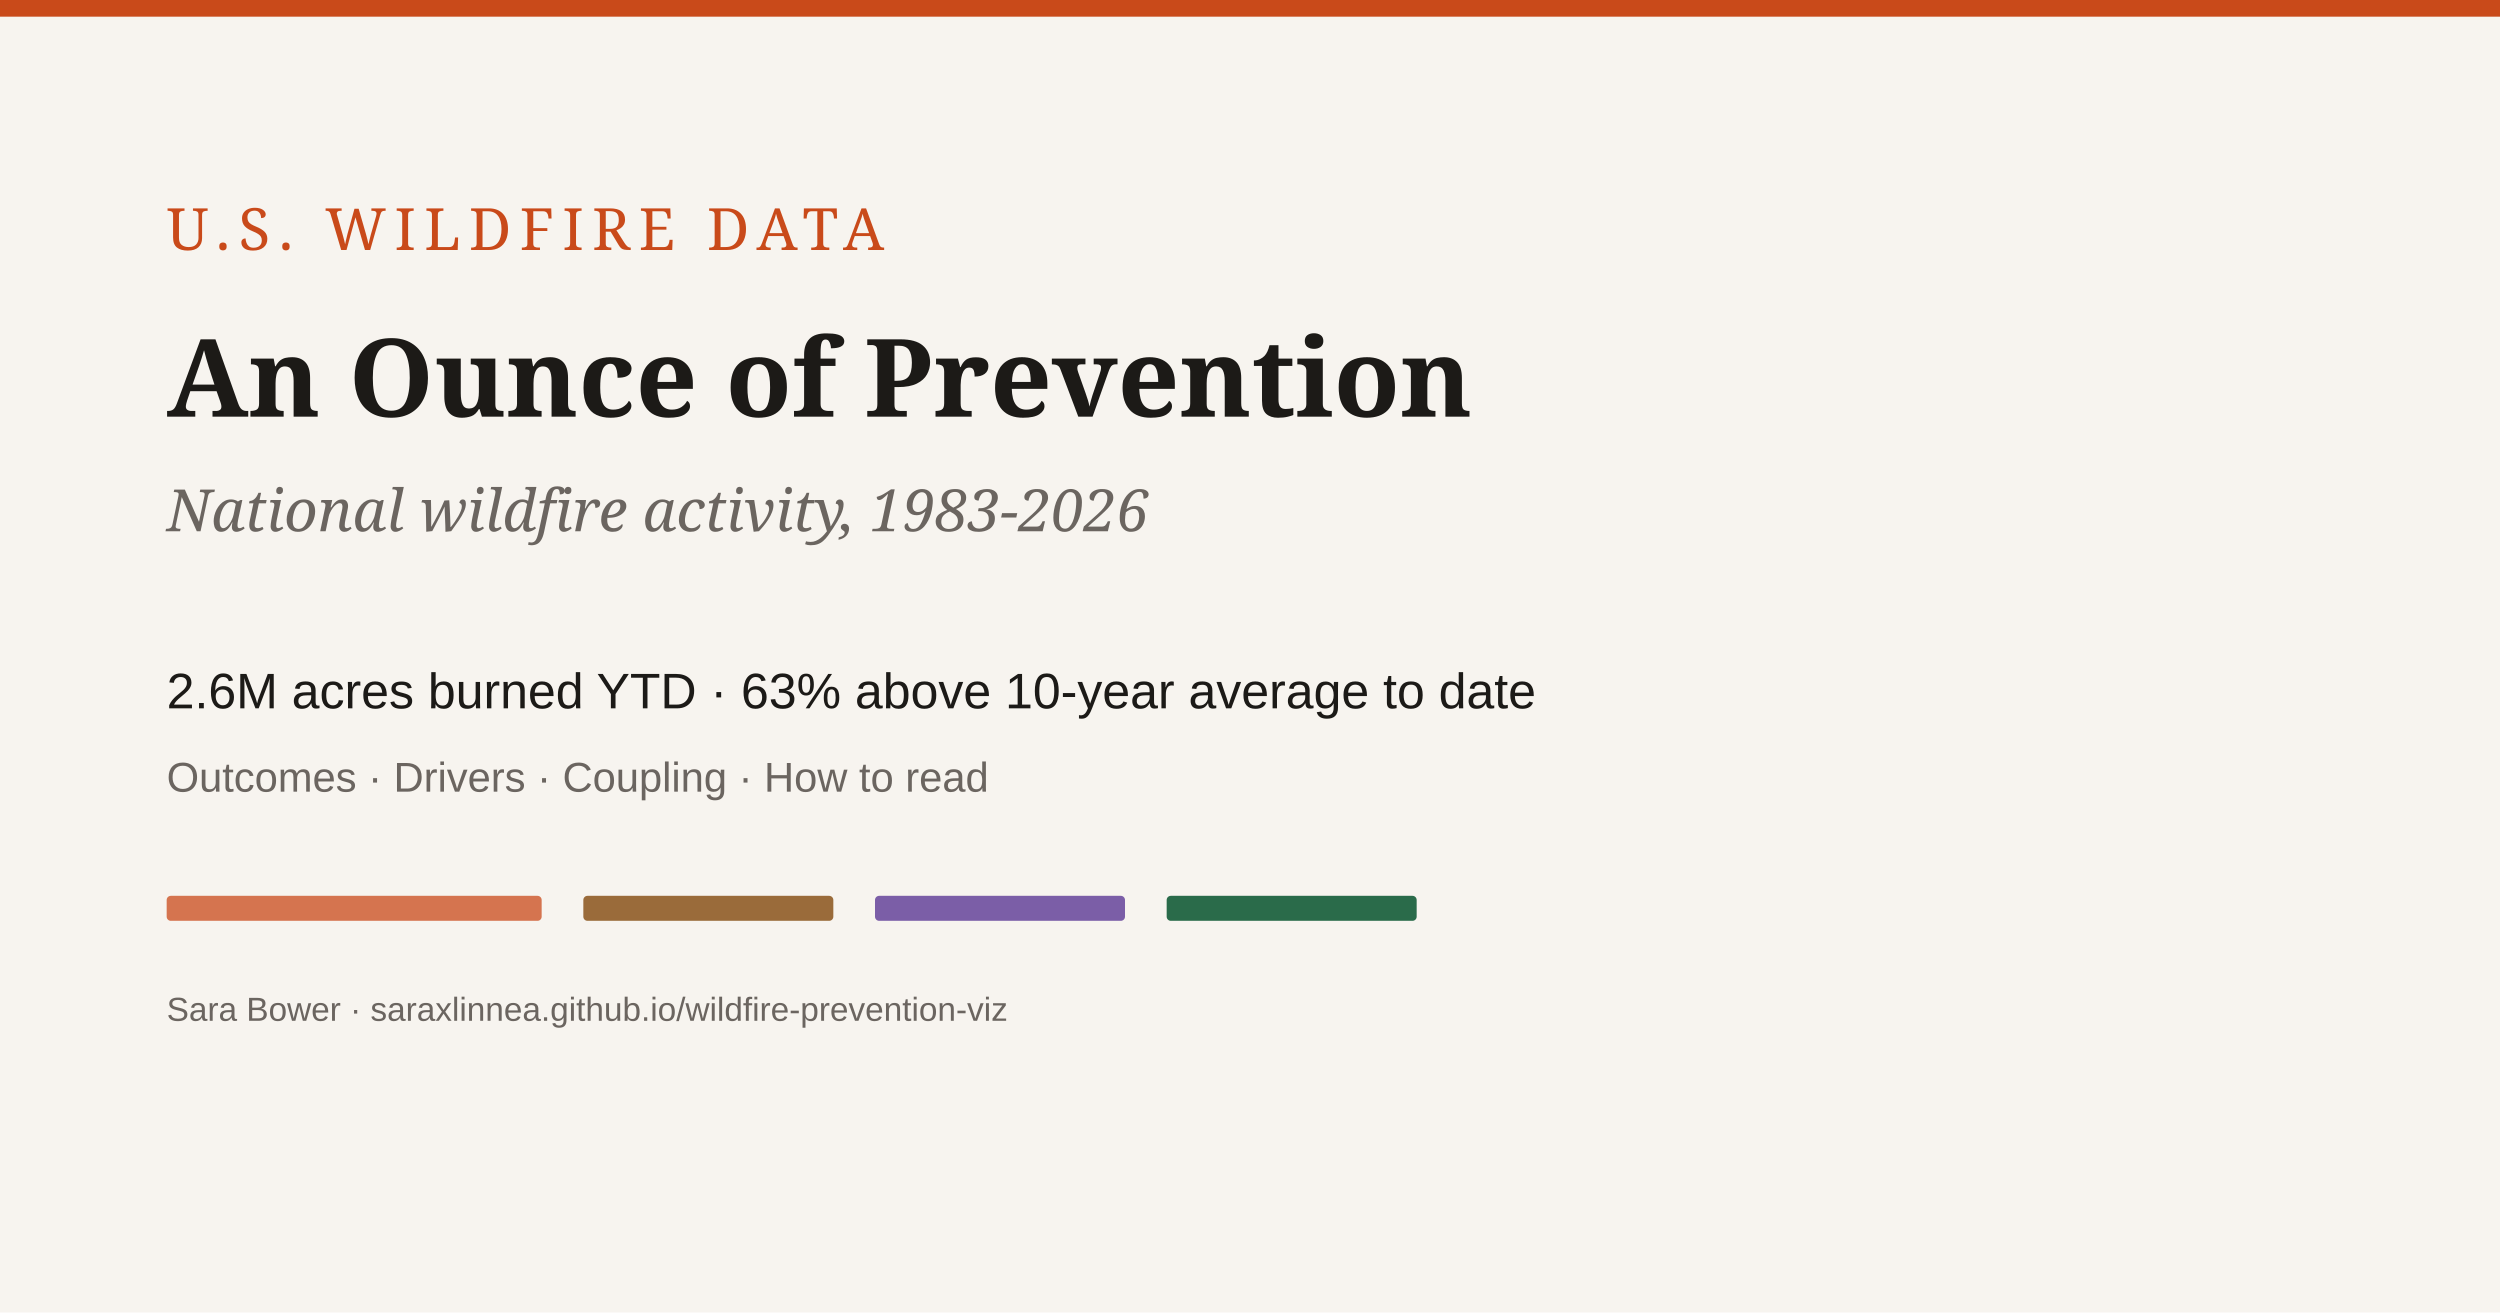
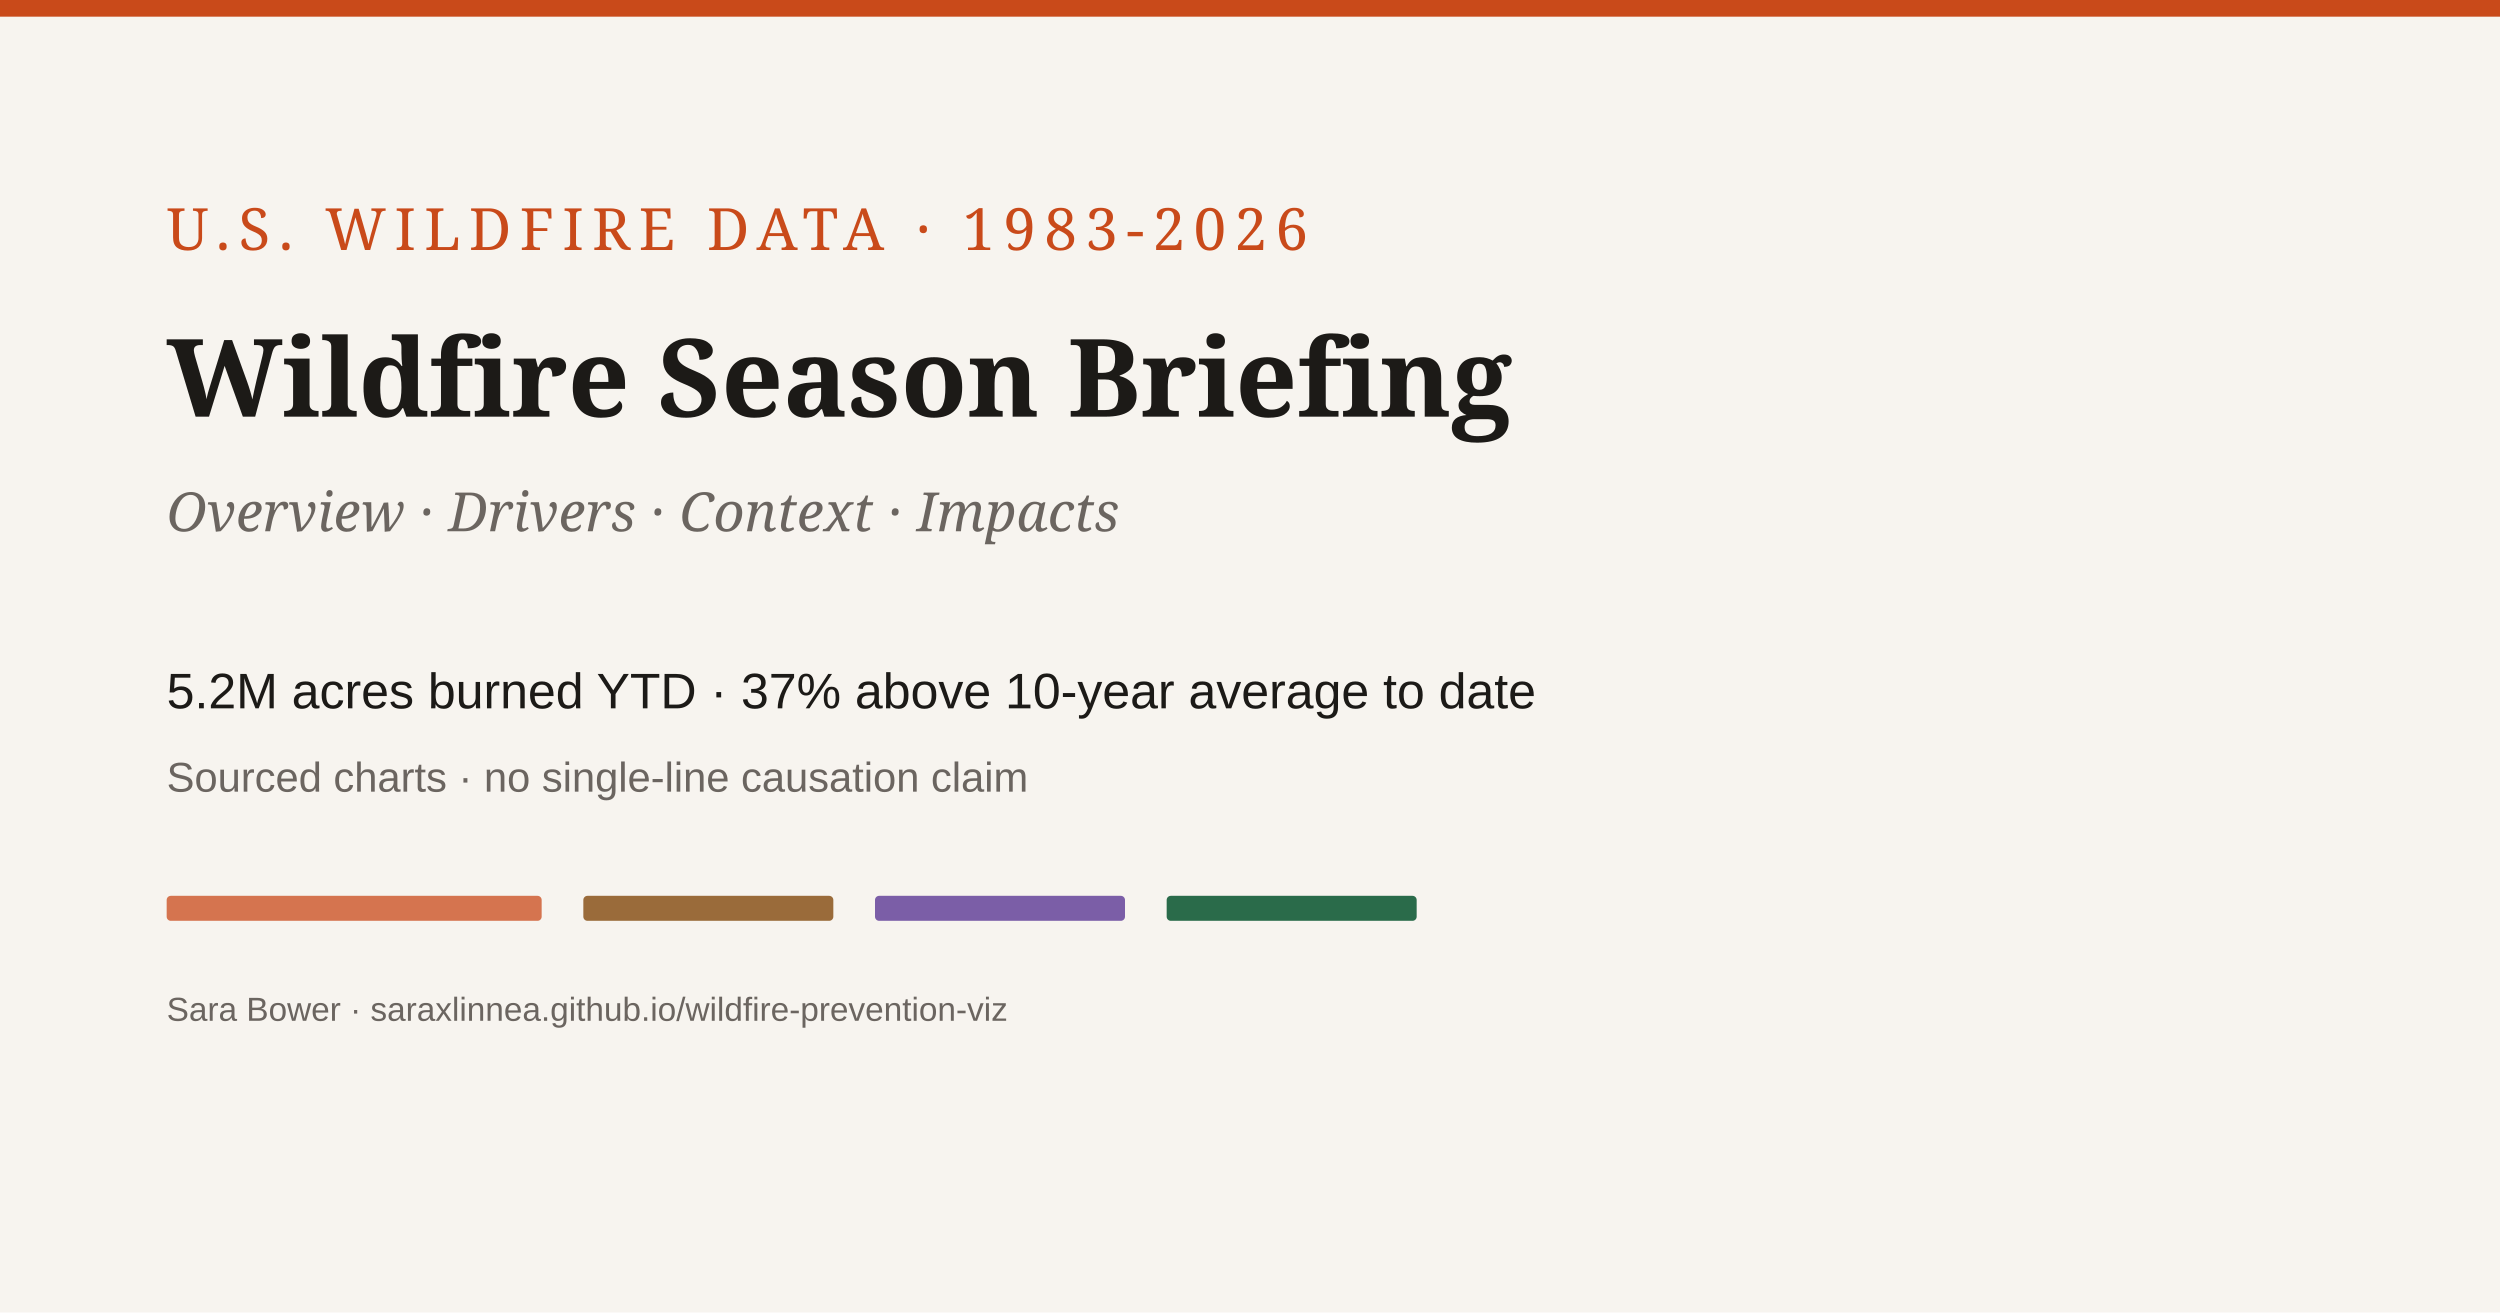
<svg xmlns="http://www.w3.org/2000/svg" width="1200" height="630" viewBox="0 0 1200 630">
  <rect width="1200" height="630" fill="#f7f4ef" />
  <rect x="0" y="0" width="1200" height="8" fill="#c94a1a" />
-   <text x="80" y="120" font-family="Georgia, serif" font-size="28" fill="#c94a1a" letter-spacing="4">U.S. WILDFIRE DATA</text>
-   <text x="80" y="200" font-family="Georgia, serif" font-size="52" font-weight="bold" fill="#1c1a17">An Ounce of Prevention</text>
-   <text x="80" y="255" font-family="Georgia, serif" font-size="28" font-style="italic" fill="#6b6560">National wildfire activity, 1983-2026</text>
-   <text x="80" y="340" font-family="Arial, sans-serif" font-size="24" fill="#1c1a17">2.6M acres burned YTD · 63% above 10-year average to date</text>
-   <text x="80" y="380" font-family="Arial, sans-serif" font-size="20" fill="#6b6560">Outcomes · Drivers · Coupling · How to read</text>
+   <text x="80" y="120" font-family="Georgia, serif" font-size="28" fill="#c94a1a" letter-spacing="4">U.S. WILDFIRE DATA · 1983-2026</text>
+   <text x="80" y="200" font-family="Georgia, serif" font-size="52" font-weight="bold" fill="#1c1a17">Wildfire Season Briefing</text>
+   <text x="80" y="255" font-family="Georgia, serif" font-size="26" font-style="italic" fill="#6b6560">Overview · Drivers · Context · Impacts</text>
+   <text x="80" y="340" font-family="Arial, sans-serif" font-size="24" fill="#1c1a17">5.2M acres burned YTD · 37% above 10-year average to date</text>
+   <text x="80" y="380" font-family="Arial, sans-serif" font-size="20" fill="#6b6560">Sourced charts · no single-line causation claim</text>
  <rect x="80" y="430" width="180" height="12" rx="2" fill="#c94a1a" opacity="0.75" />
  <rect x="280" y="430" width="120" height="12" rx="2" fill="#9a6b3a" />
  <rect x="420" y="430" width="120" height="12" rx="2" fill="#7b5ea7" />
  <rect x="560" y="430" width="120" height="12" rx="2" fill="#2a6b4a" />
  <text x="80" y="490" font-family="Arial, sans-serif" font-size="16" fill="#6b6560">Sara Bower · saraxlinnea.github.io/wildfire-prevention-viz</text>
</svg>
